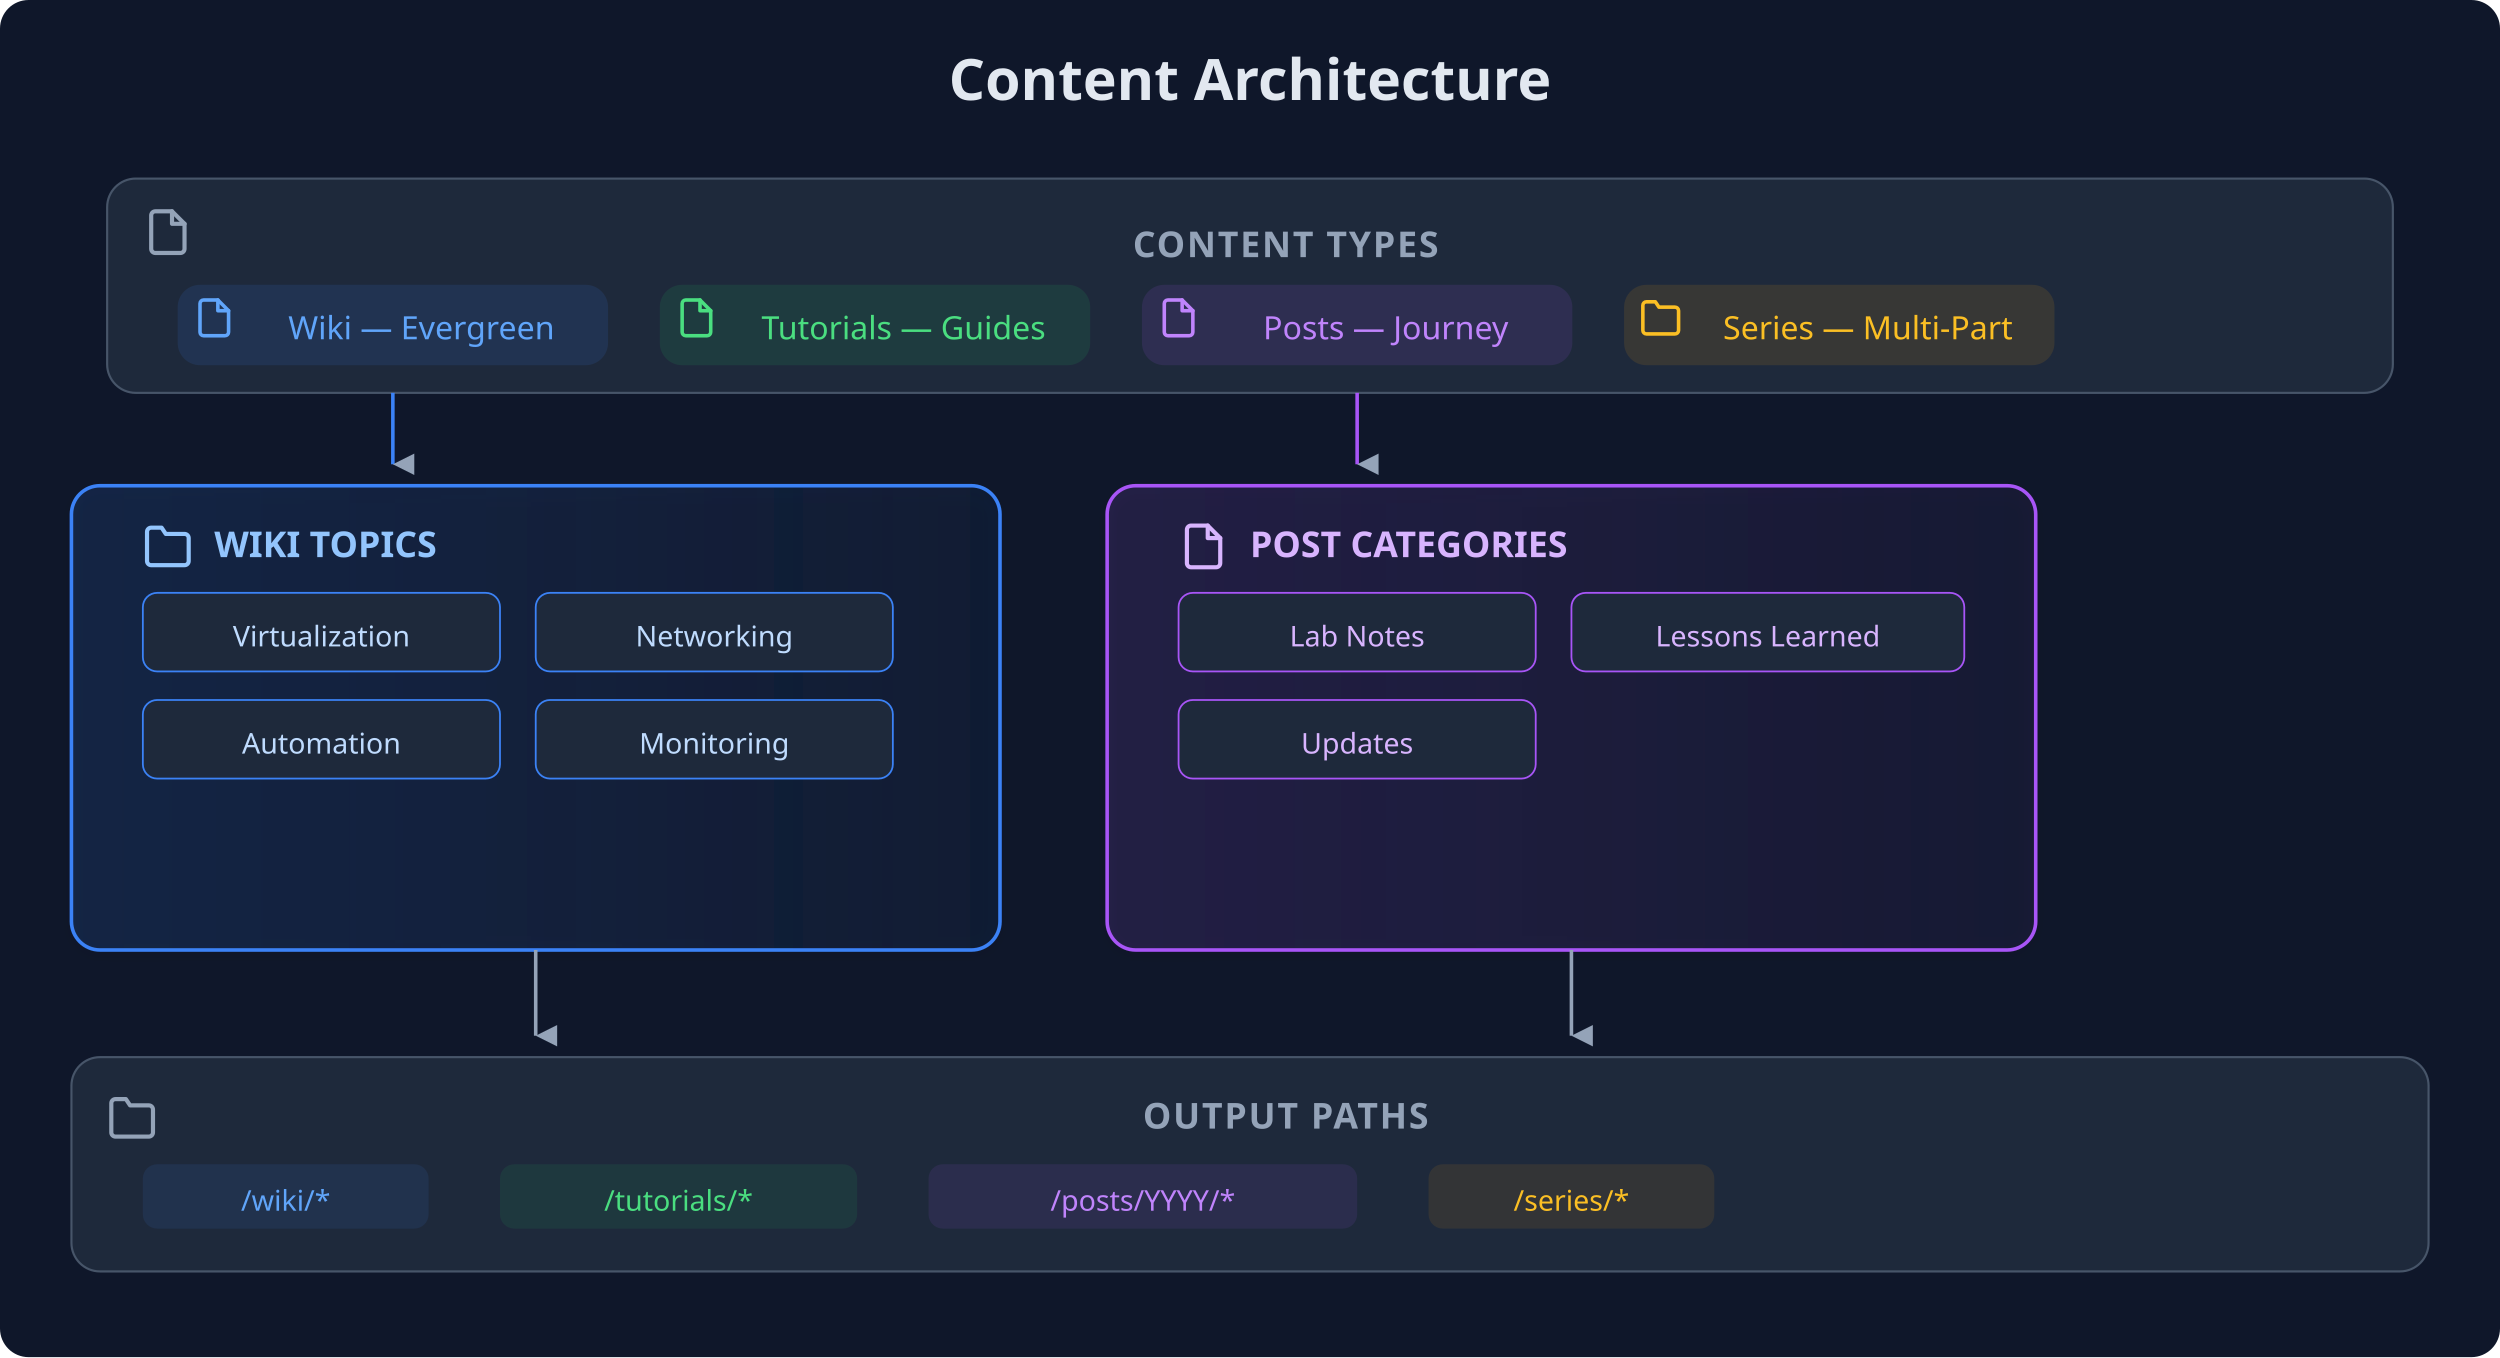
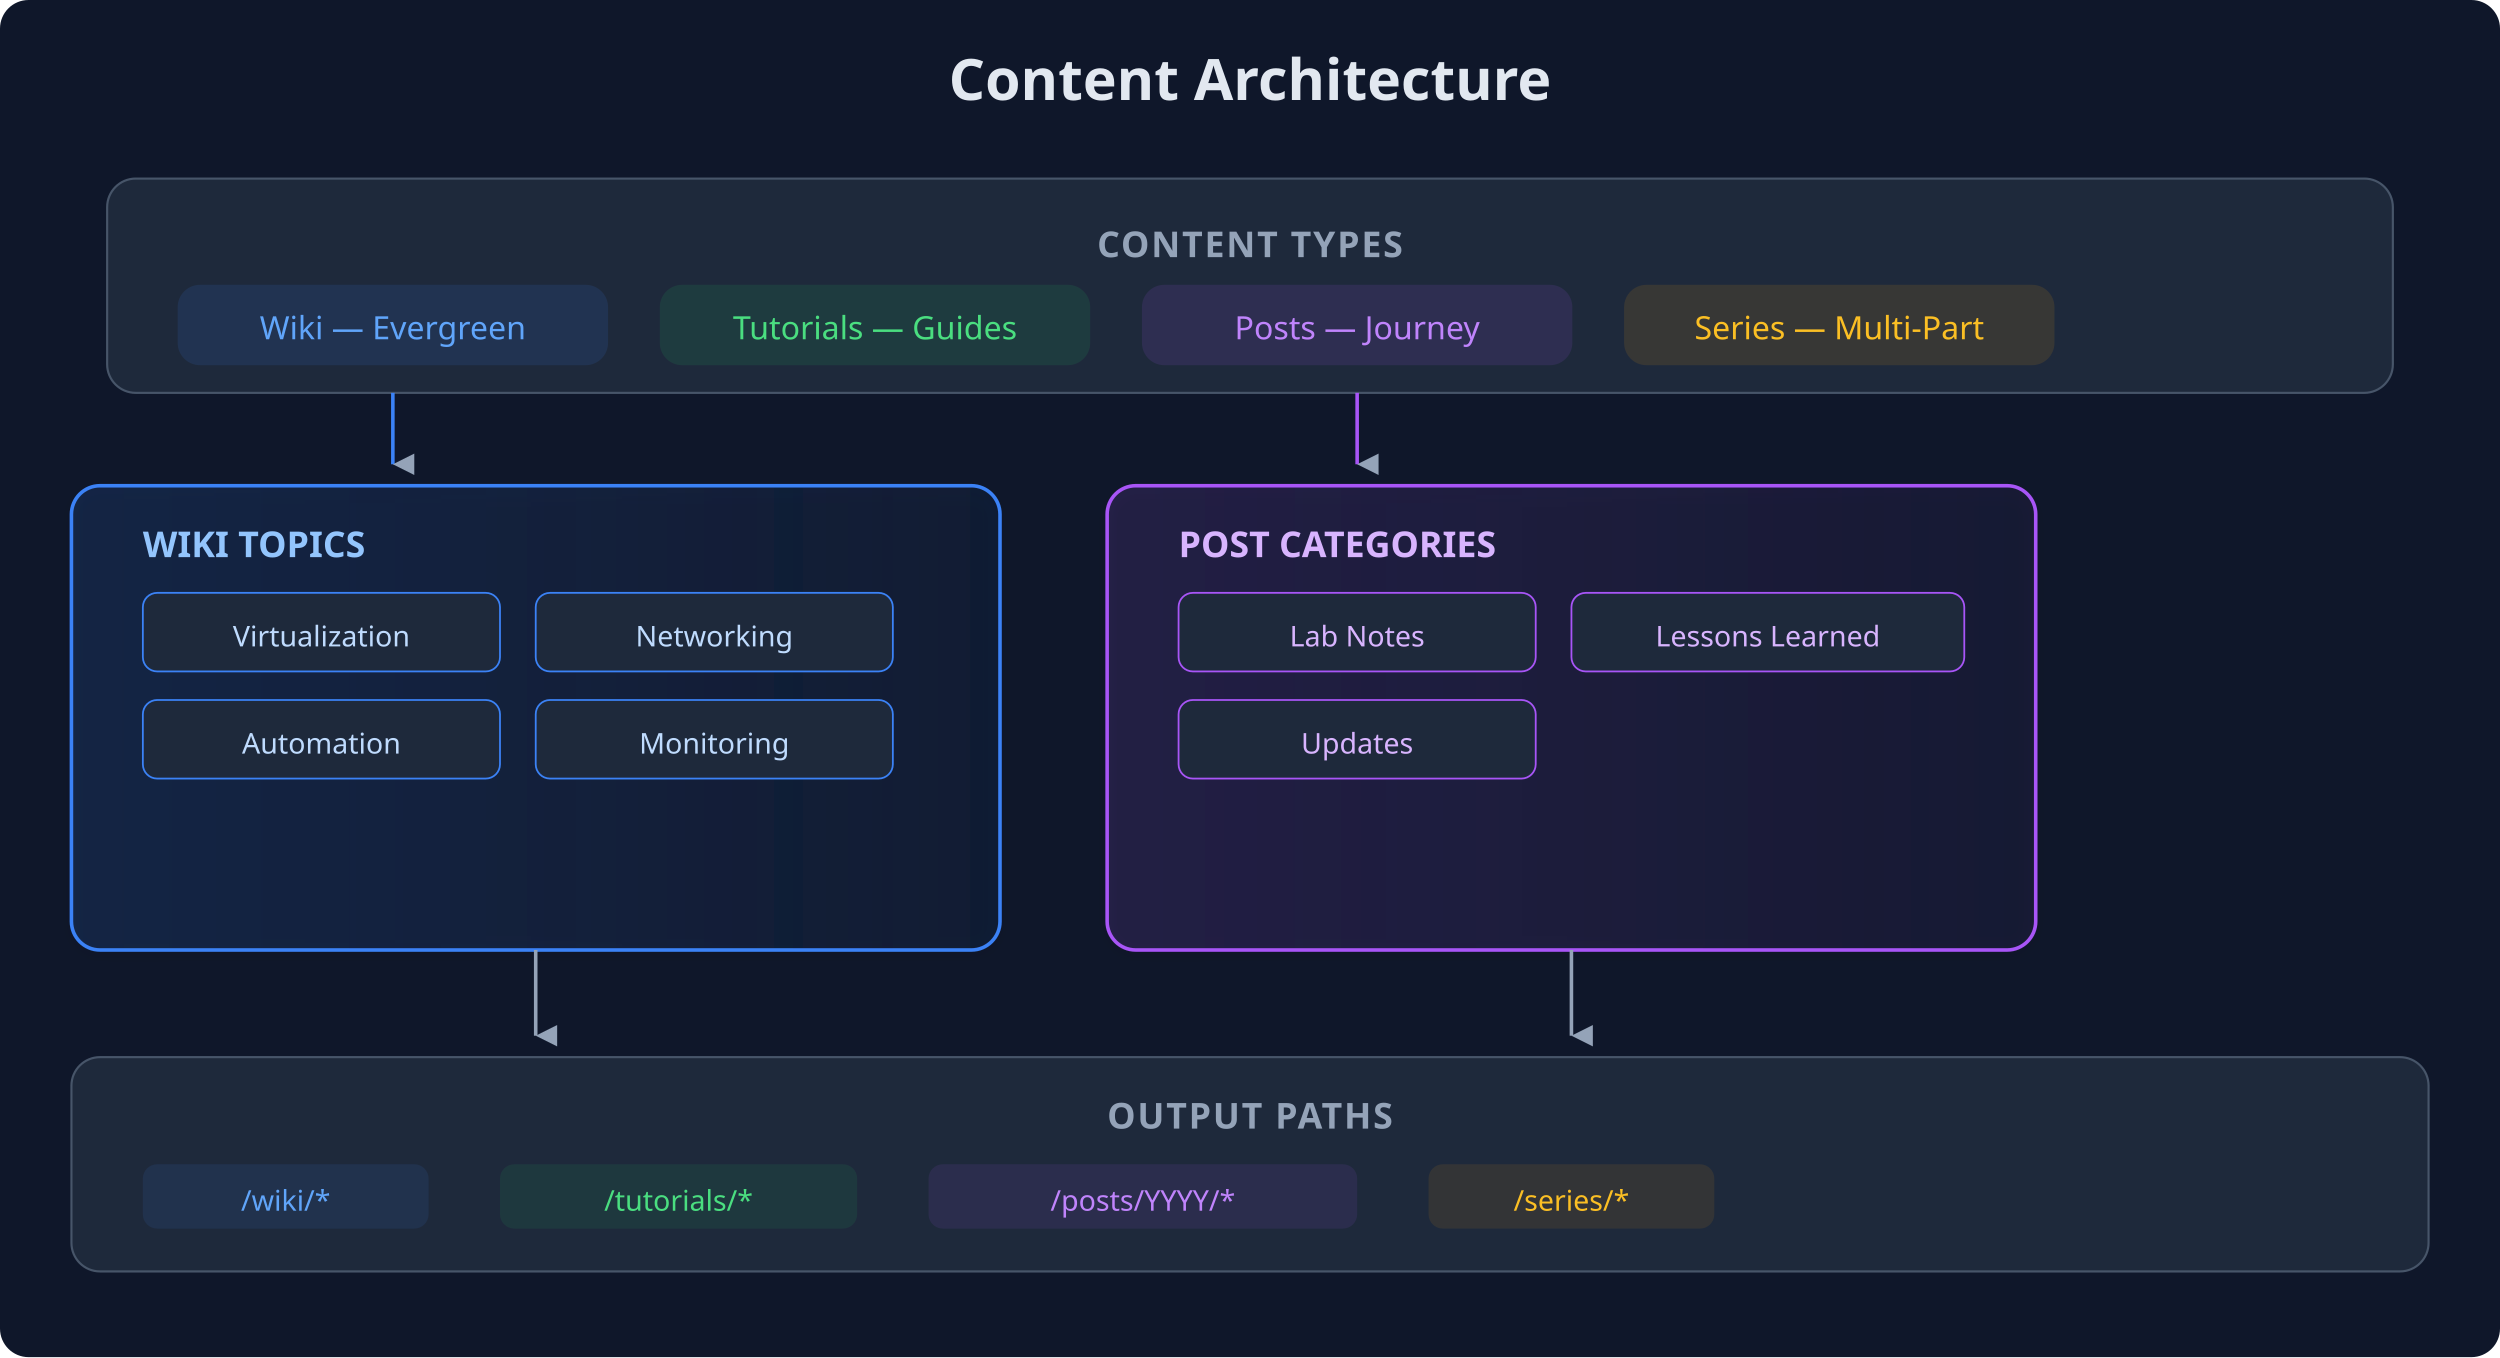
<svg xmlns="http://www.w3.org/2000/svg" viewBox="0 0 700 380" font-family="'Segoe UI', system-ui, -apple-system, sans-serif">
  <defs>
    <linearGradient id="wikiGrad" x1="0%" y1="0%" x2="100%" y2="0%">
      <stop offset="0%" style="stop-color:#3b82f6;stop-opacity:0.12" />
      <stop offset="100%" style="stop-color:#3b82f6;stop-opacity:0.04" />
    </linearGradient>
    <linearGradient id="postGrad" x1="0%" y1="0%" x2="100%" y2="0%">
      <stop offset="0%" style="stop-color:#a855f7;stop-opacity:0.12" />
      <stop offset="100%" style="stop-color:#a855f7;stop-opacity:0.04" />
    </linearGradient>
    <filter id="shadow" x="-2%" y="-2%" width="104%" height="108%">
      <feDropShadow dx="0" dy="1" stdDeviation="2" flood-opacity="0.12" />
    </filter>
    <marker id="arrowDown" viewBox="0 0 10 10" refX="5" refY="10" markerWidth="6" markerHeight="6" orient="auto">
      <path d="M 0 0 L 10 0 L 5 10 z" fill="#94a3b8" />
    </marker>
    <marker id="arrowRight" viewBox="0 0 10 10" refX="9" refY="5" markerWidth="6" markerHeight="6" orient="auto-start-reverse">
      <path d="M 0 0 L 10 5 L 0 10 z" fill="#94a3b8" />
    </marker>
-     <symbol id="icon-file" viewBox="0 0 24 24" fill="none" stroke="currentColor" stroke-width="2" stroke-linecap="round" stroke-linejoin="round">
-       <path d="M14 2H6a2 2 0 00-2 2v16a2 2 0 002 2h12a2 2 0 002-2V8z" />
-       <polyline points="14 2 14 8 20 8" />
-     </symbol>
-     <symbol id="icon-folder" viewBox="0 0 24 24" fill="none" stroke="currentColor" stroke-width="2" stroke-linecap="round" stroke-linejoin="round">
-       <path d="M22 19a2 2 0 01-2 2H4a2 2 0 01-2-2V5a2 2 0 012-2h5l2 3h9a2 2 0 012 2z" />
-     </symbol>
  </defs>
  <rect width="700" height="380" rx="8" fill="#0f172a" />
  <text x="350" y="28" text-anchor="middle" fill="#e2e8f0" font-size="16" font-weight="600">Content Architecture</text>
  <rect x="30" y="50" width="640" height="60" rx="8" fill="#1e293b" stroke="#475569" stroke-width="0.6" />
-   <use href="#icon-file" x="40" y="58" width="14" height="14" color="#94a3b8" />
-   <text x="360" y="72" text-anchor="middle" fill="#94a3b8" font-size="10" font-weight="600" letter-spacing="0.5">CONTENT TYPES</text>
+   <text x="350" y="72" text-anchor="middle" fill="#94a3b8" font-size="10" font-weight="600" letter-spacing="0.5">CONTENT TYPES</text>
  <rect x="50" y="80" width="120" height="22" rx="6" fill="#3b82f6" opacity="0.12" stroke="#3b82f6" stroke-width="0.5" />
-   <use href="#icon-file" x="54" y="83" width="12" height="12" color="#60a5fa" />
-   <text x="118" y="95" text-anchor="middle" fill="#60a5fa" font-size="9">Wiki — Evergreen</text>
+   <text x="110" y="95" text-anchor="middle" fill="#60a5fa" font-size="9">Wiki — Evergreen</text>
  <rect x="185" y="80" width="120" height="22" rx="6" fill="#22c55e" opacity="0.12" stroke="#22c55e" stroke-width="0.5" />
-   <use href="#icon-file" x="189" y="83" width="12" height="12" color="#4ade80" />
-   <text x="253" y="95" text-anchor="middle" fill="#4ade80" font-size="9">Tutorials — Guides</text>
+   <text x="245" y="95" text-anchor="middle" fill="#4ade80" font-size="9">Tutorials — Guides</text>
  <rect x="320" y="80" width="120" height="22" rx="6" fill="#a855f7" opacity="0.12" stroke="#a855f7" stroke-width="0.5" />
-   <use href="#icon-file" x="324" y="83" width="12" height="12" color="#c084fc" />
-   <text x="388" y="95" text-anchor="middle" fill="#c084fc" font-size="9">Posts — Journey</text>
+   <text x="380" y="95" text-anchor="middle" fill="#c084fc" font-size="9">Posts — Journey</text>
  <rect x="455" y="80" width="120" height="22" rx="6" fill="#f59e0b" opacity="0.12" stroke="#f59e0b" stroke-width="0.5" />
-   <use href="#icon-folder" x="459" y="83" width="12" height="12" color="#fbbf24" />
-   <text x="523" y="95" text-anchor="middle" fill="#fbbf24" font-size="9">Series — Multi-Part</text>
+   <text x="515" y="95" text-anchor="middle" fill="#fbbf24" font-size="9">Series — Multi-Part</text>
  <line x1="110" y1="110" x2="110" y2="130" stroke="#3b82f6" stroke-width="1" marker-end="url(#arrowDown)" />
  <rect x="20" y="136" width="260" height="130" rx="8" fill="url(#wikiGrad)" stroke="#3b82f6" stroke-width="1" filter="url(#shadow)" />
-   <use href="#icon-folder" x="40" y="146" width="14" height="14" color="#93c5fd" />
-   <text x="60" y="156" fill="#93c5fd" font-size="10" font-weight="600">WIKI TOPICS</text>
+   <text x="40" y="156" fill="#93c5fd" font-size="10" font-weight="600">WIKI TOPICS</text>
  <rect x="40" y="166" width="100" height="22" rx="4" fill="#1e293b" stroke="#3b82f6" stroke-width="0.5" />
  <text x="90" y="181" text-anchor="middle" fill="#bfdbfe" font-size="8">Virtualization</text>
  <rect x="150" y="166" width="100" height="22" rx="4" fill="#1e293b" stroke="#3b82f6" stroke-width="0.5" />
  <text x="200" y="181" text-anchor="middle" fill="#bfdbfe" font-size="8">Networking</text>
  <rect x="40" y="196" width="100" height="22" rx="4" fill="#1e293b" stroke="#3b82f6" stroke-width="0.5" />
  <text x="90" y="211" text-anchor="middle" fill="#bfdbfe" font-size="8">Automation</text>
  <rect x="150" y="196" width="100" height="22" rx="4" fill="#1e293b" stroke="#3b82f6" stroke-width="0.5" />
  <text x="200" y="211" text-anchor="middle" fill="#bfdbfe" font-size="8">Monitoring</text>
  <line x1="380" y1="110" x2="380" y2="130" stroke="#a855f7" stroke-width="1" marker-end="url(#arrowDown)" />
  <rect x="310" y="136" width="260" height="130" rx="8" fill="url(#postGrad)" stroke="#a855f7" stroke-width="1" filter="url(#shadow)" />
-   <use href="#icon-file" x="330" y="146" width="14" height="14" color="#d8b4fe" />
-   <text x="350" y="156" fill="#d8b4fe" font-size="10" font-weight="600">POST CATEGORIES</text>
+   <text x="330" y="156" fill="#d8b4fe" font-size="10" font-weight="600">POST CATEGORIES</text>
  <rect x="330" y="166" width="100" height="22" rx="4" fill="#1e293b" stroke="#a855f7" stroke-width="0.5" />
  <text x="380" y="181" text-anchor="middle" fill="#d8b4fe" font-size="8">Lab Notes</text>
  <rect x="440" y="166" width="110" height="22" rx="4" fill="#1e293b" stroke="#a855f7" stroke-width="0.5" />
  <text x="495" y="181" text-anchor="middle" fill="#d8b4fe" font-size="8">Lessons Learned</text>
  <rect x="330" y="196" width="100" height="22" rx="4" fill="#1e293b" stroke="#a855f7" stroke-width="0.5" />
  <text x="380" y="211" text-anchor="middle" fill="#d8b4fe" font-size="8">Updates</text>
  <line x1="150" y1="266" x2="150" y2="290" stroke="#94a3b8" stroke-width="1" marker-end="url(#arrowDown)" />
  <line x1="440" y1="266" x2="440" y2="290" stroke="#94a3b8" stroke-width="1" marker-end="url(#arrowDown)" />
  <rect x="20" y="296" width="660" height="60" rx="8" fill="#1e293b" stroke="#475569" stroke-width="0.6" />
-   <use href="#icon-folder" x="30" y="306" width="14" height="14" color="#94a3b8" />
-   <text x="360" y="316" text-anchor="middle" fill="#94a3b8" font-size="10" font-weight="600" letter-spacing="0.5">OUTPUT PATHS</text>
+   <text x="350" y="316" text-anchor="middle" fill="#94a3b8" font-size="10" font-weight="600" letter-spacing="0.5">OUTPUT PATHS</text>
  <rect x="40" y="326" width="80" height="18" rx="4" fill="#3b82f6" opacity="0.10" />
  <text x="80" y="339" text-anchor="middle" fill="#60a5fa" font-size="8">/wiki/*</text>
  <rect x="140" y="326" width="100" height="18" rx="4" fill="#22c55e" opacity="0.10" />
  <text x="190" y="339" text-anchor="middle" fill="#4ade80" font-size="8">/tutorials/*</text>
  <rect x="260" y="326" width="120" height="18" rx="4" fill="#a855f7" opacity="0.10" />
  <text x="320" y="339" text-anchor="middle" fill="#c084fc" font-size="8">/posts/YYYY/*</text>
  <rect x="400" y="326" width="80" height="18" rx="4" fill="#f59e0b" opacity="0.10" />
  <text x="440" y="339" text-anchor="middle" fill="#fbbf24" font-size="8">/series/*</text>
</svg>
